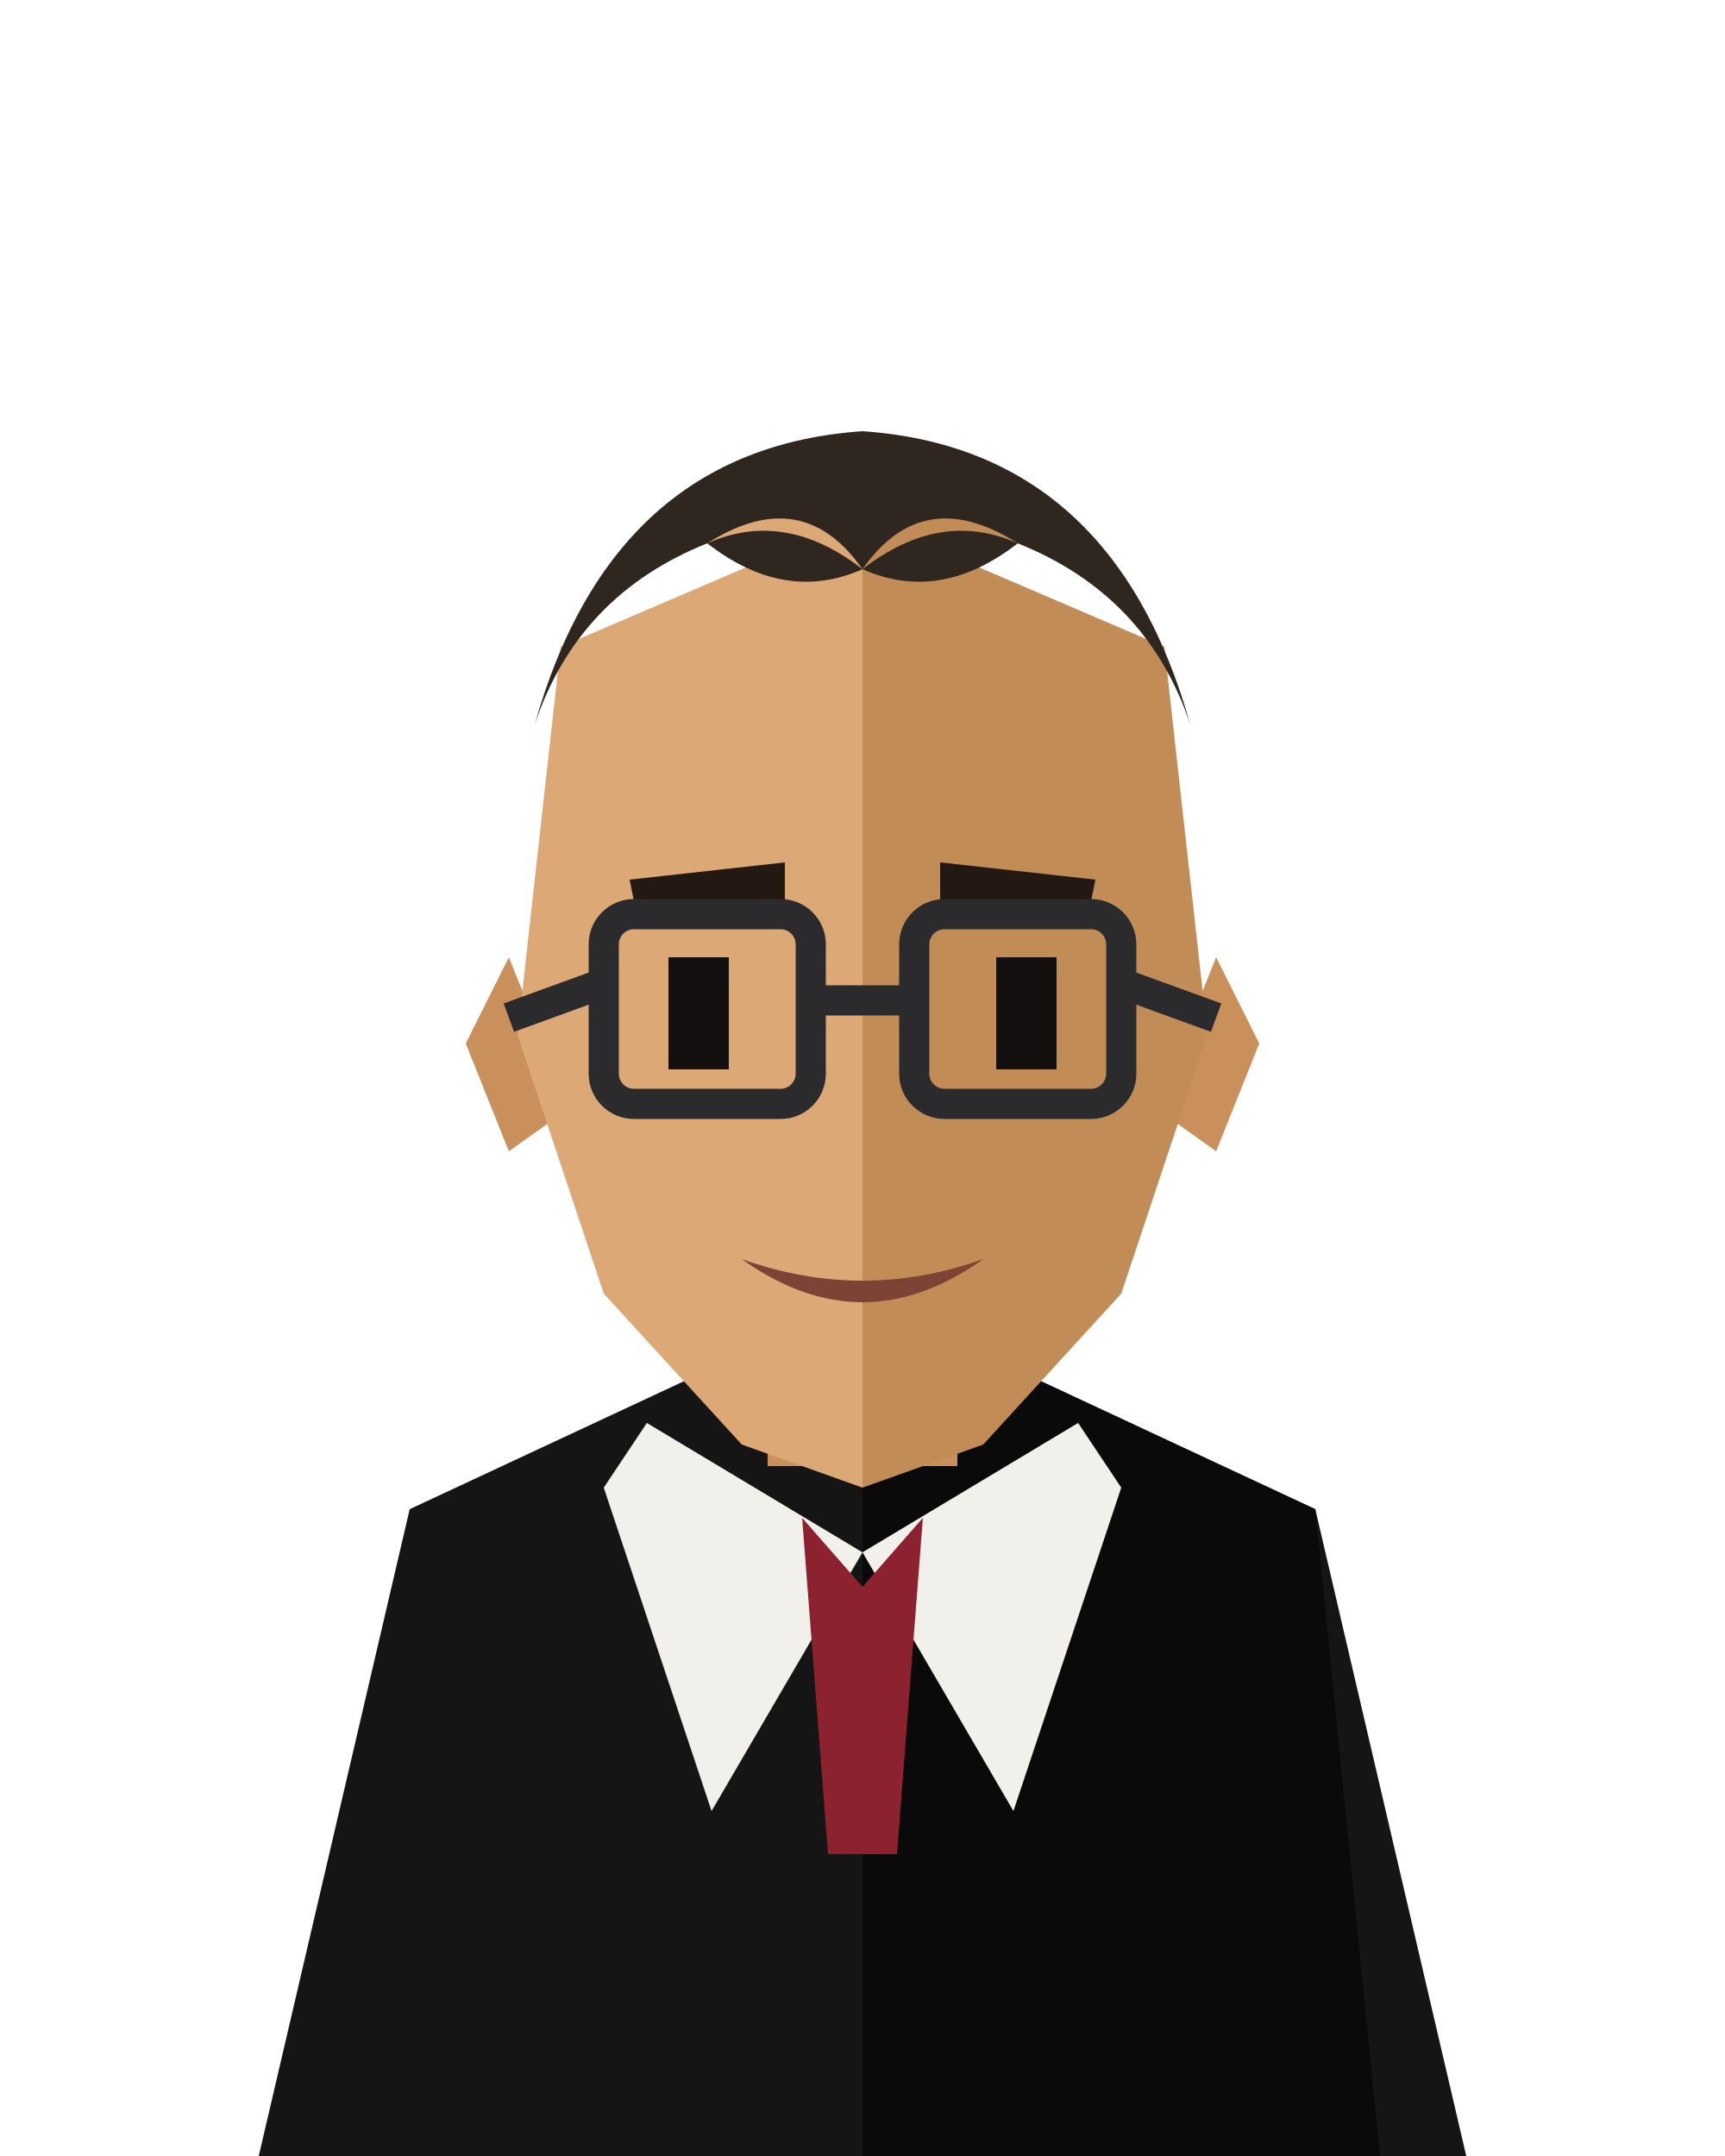
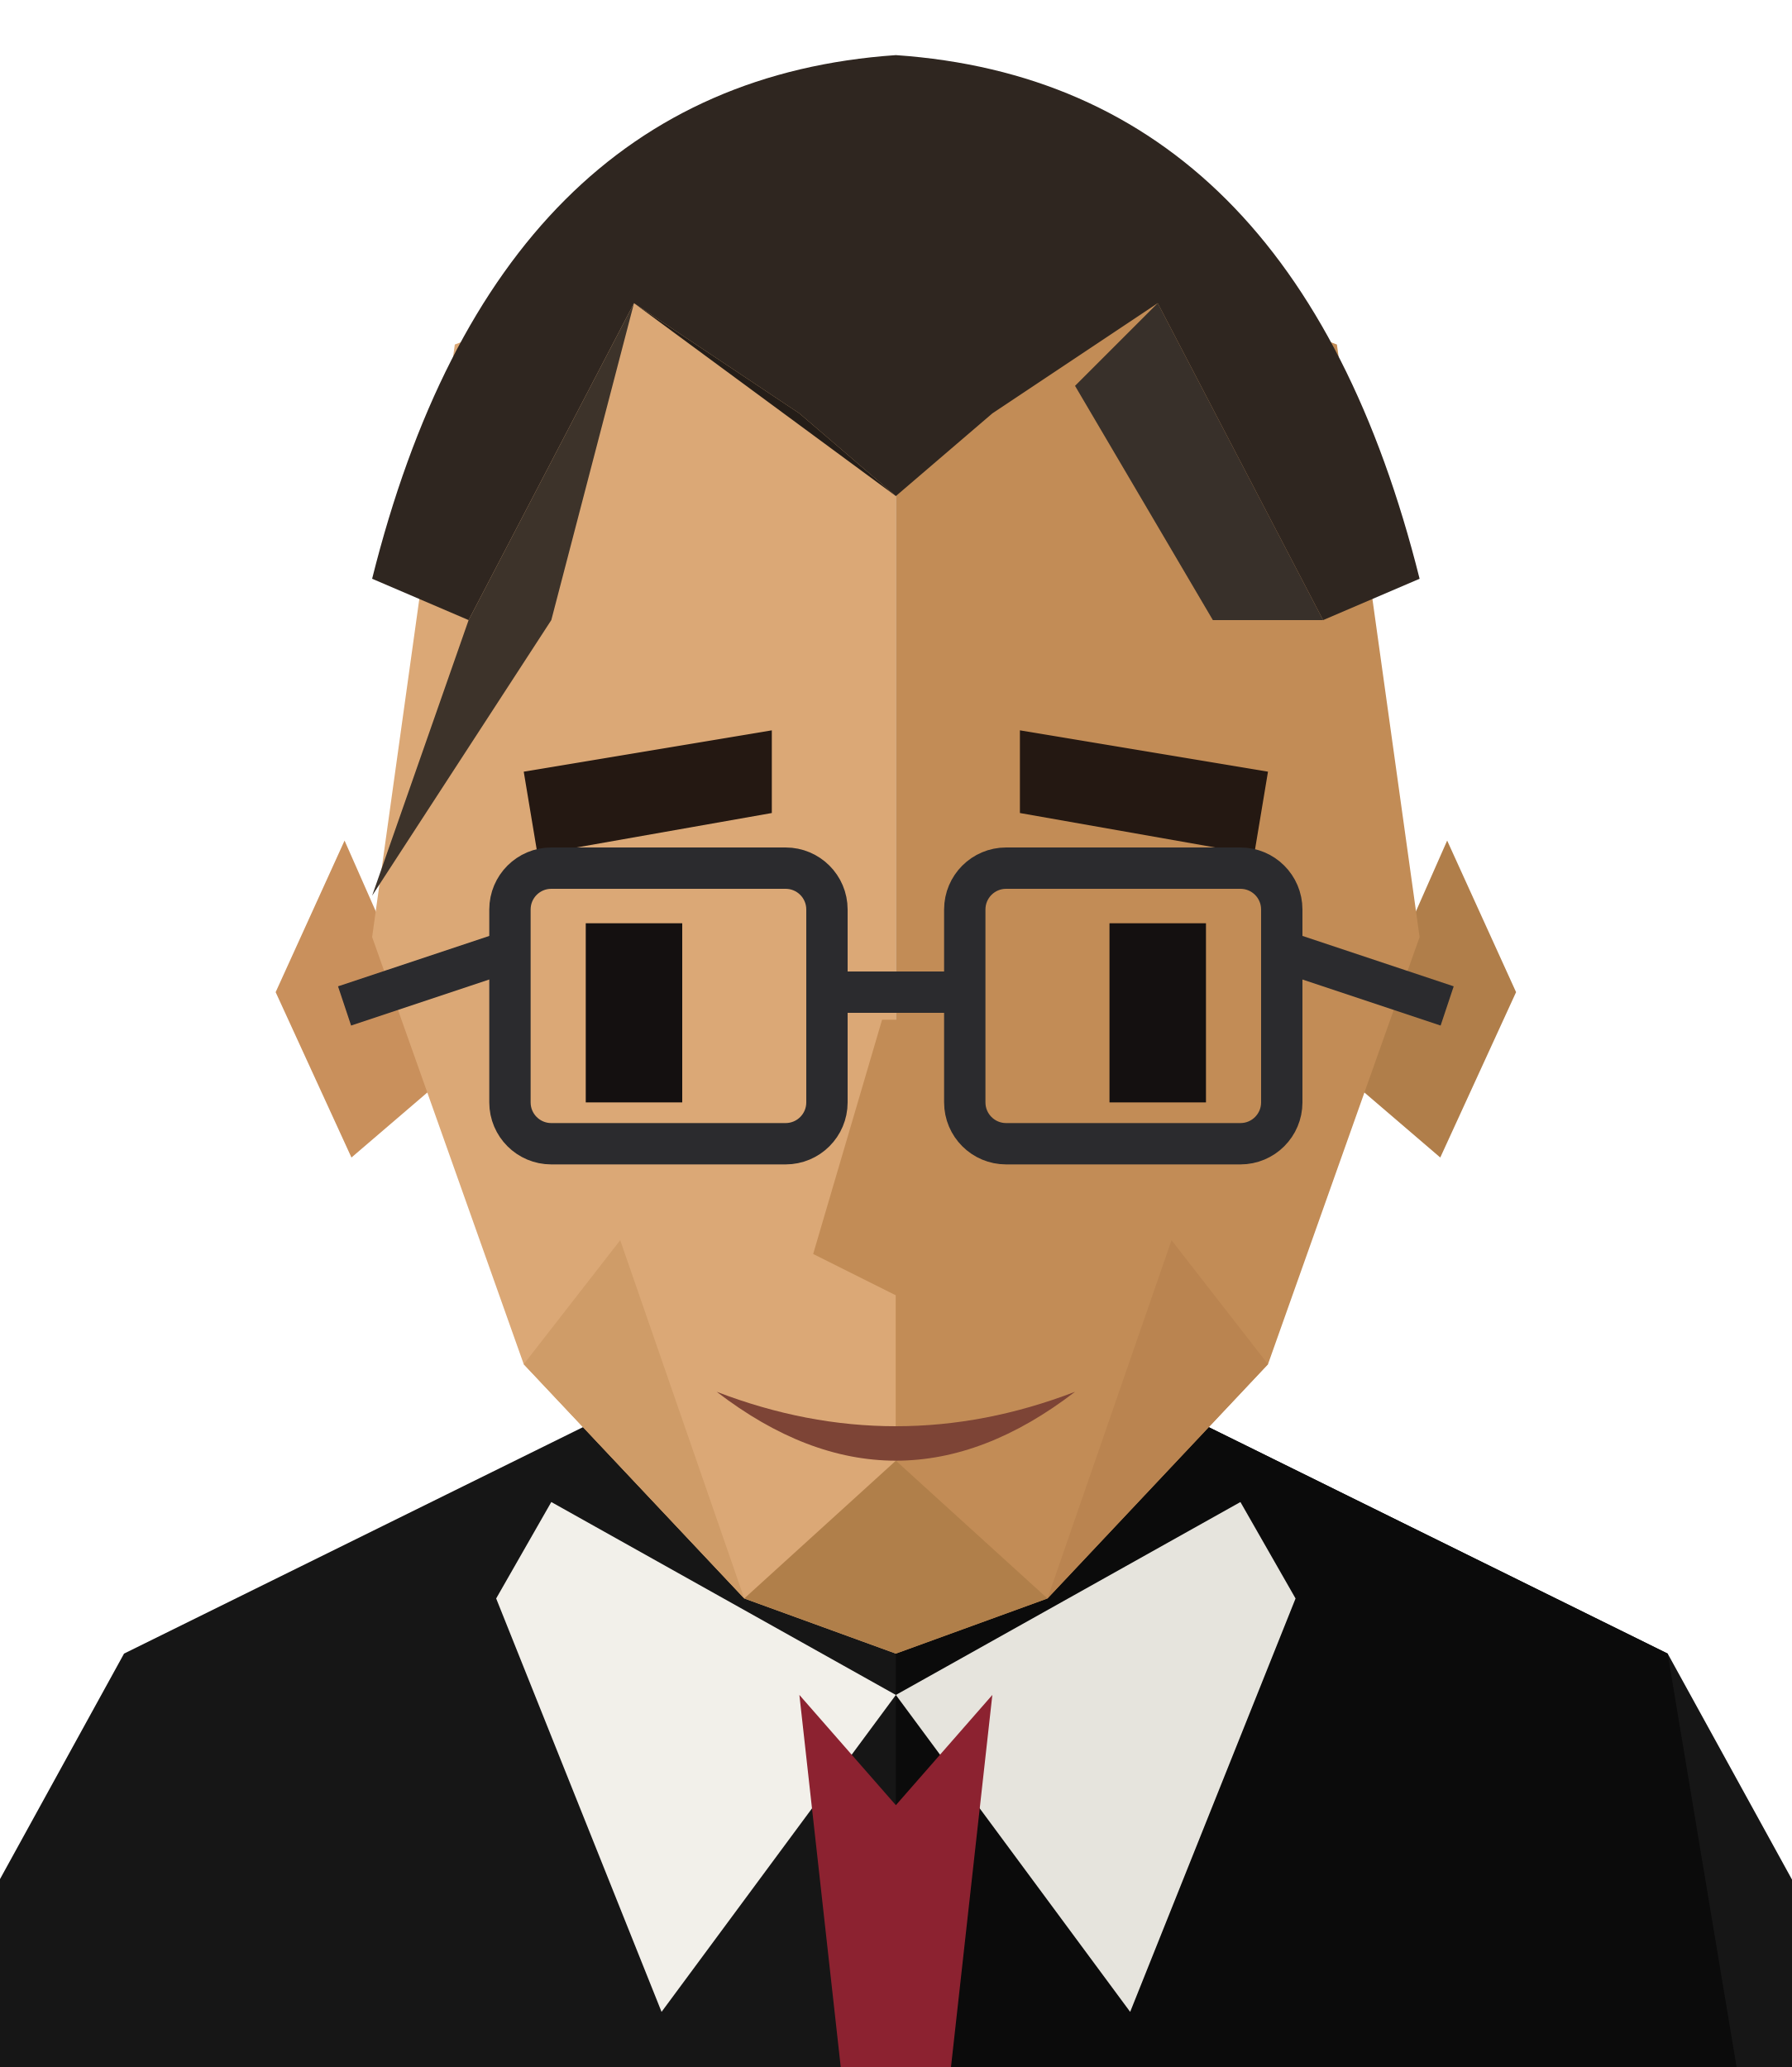
- <svg xmlns="http://www.w3.org/2000/svg" viewBox="0 0 400 500">
-   <path d="M60,500 L95,350 L170,315 L230,315 L305,350 L340,500 Z" fill="#151515" />
-   <path d="M200,500 L200,315 L230,315 L305,350 L320,500 Z" fill="#0a0a0a" />
-   <path d="M150,330 L200,360 L165,420 L140,345 Z" fill="#f2f0ea" />
-   <path d="M250,330 L200,360 L235,420 L260,345 Z" fill="#f2f0ea" />
-   <path d="M186,352 L200,368 L214,352 L208,430 L192,430 Z" fill="#8c2230" />
-   <rect x="178" y="270" width="44" height="70" fill="#c9905c" />
-   <path d="M118,222 L108,242 L118,267 L132,257 Z" fill="#c9905c" />
-   <path d="M282,222 L292,242 L282,267 L268,257 Z" fill="#c9905c" />
-   <path d="M200,120 L130,150 L120,240 L140,300 L172,335 L200,345 Z" fill="#dba876" />
-   <path d="M200,120 L270,150 L280,240 L260,300 L228,335 L200,345 Z" fill="#c28c56" />
-   <path d="M146,204 L182,200 L182,209 L148,214 Z" fill="#241812" />
-   <path d="M218,200 L254,204 L252,214 L218,209 Z" fill="#241812" />
-   <rect x="155" y="222" width="14" height="26" fill="#141010" />
-   <rect x="231" y="222" width="14" height="26" fill="#141010" />
-   <g fill="none" stroke="#2b2b2e" stroke-width="7">
-     <rect x="140" y="212" width="48" height="44" rx="7" />
-     <rect x="212" y="212" width="48" height="44" rx="7" />
-     <path d="M188,232 L212,232" />
-     <path d="M140,228 L118,236" />
-     <path d="M260,228 L282,236" />
+ <svg xmlns="http://www.w3.org/2000/svg" viewBox="70 60 260 300">
+   <path d="M55,360 L88,300 L165,262 L235,262 L312,300 L345,360 Z" fill="#161616" />
+   <path d="M200,360 L200,262 L235,262 L312,300 L322,360 Z" fill="#0b0b0b" />
+   <path d="M150,278 L200,306 L166,352 L142,292 Z" fill="#f2f0ea" />
+   <path d="M250,278 L200,306 L234,352 L258,292 Z" fill="#e6e4dd" />
+   <path d="M186,306 L200,322 L214,306 L208,360 L192,360 Z" fill="#8c2230" />
+   <path d="M180,225 h40 v52 l-20,14 l-20,-14 Z" fill="#c9905c" />
+   <path d="M120,182 L110,204 L121,228 L135,216 Z" fill="#c9905c" />
+   <path d="M280,182 L290,204 L279,228 L265,216 Z" fill="#b07e4a" />
+   <path d="M200,86 L136,110 L124,196 L146,258 L178,292 L200,300 Z" fill="#dba876" />
+   <path d="M200,86 L264,110 L276,196 L254,258 L222,292 L200,300 Z" fill="#c28c56" />
+   <path d="M200,300 L178,292 L200,272 L222,292 Z" fill="#b07f4a" />
+   <path d="M146,258 L178,292 L160,240 Z" fill="#cf9c68" />
+   <path d="M254,258 L222,292 L240,240 Z" fill="#ba8450" />
+   <path d="M146,172 L182,166 L182,178 L148,184 Z" fill="#241812" />
+   <path d="M218,166 L254,172 L252,184 L218,178 Z" fill="#241812" />
+   <rect x="155" y="194" width="14" height="26" fill="#141010" />
+   <rect x="231" y="194" width="14" height="26" fill="#141010" />
+   <g fill="none" stroke="#2b2b2e" stroke-width="6">
+     <rect x="144" y="186" width="46" height="40" rx="6" />
+     <rect x="210" y="186" width="46" height="40" rx="6" />
+     <path d="M190,204 L210,204" />
+     <path d="M144,198 L120,206" />
+     <path d="M256,198 L280,206" />
  </g>
-   <path d="M172,292 Q200,312 228,292 Q200,302 172,292 Z" fill="#7d4436" />
-   <path d="M124,168 Q142,104 200,100 Q258,104 276,168 Q266,138 236,126 Q218,140 200,132 Q182,140 164,126 Q134,138 124,168 Z" fill="#2f2620" />
-   <path d="M164,126 Q182,118 200,132 Q186,112 164,126 Z" fill="#dba876" />
-   <path d="M236,126 Q218,118 200,132 Q214,112 236,126 Z" fill="#c28c56" />
+   <path d="M198,208 L188,242 L200,248 L212,242 L202,208 Z" fill="#c28c56" />
+   <path d="M174,262 Q200,282 226,262 Q200,272 174,262 Z" fill="#7d4436" />
+   <path d="M124,144 Q142,72 200,68 Q258,72 276,144 L262,150 L238,104 L214,120 L200,132 L186,120 L162,104 L138,150 Z" fill="#2f2620" />
+   <path d="M138,150 L124,190 L150,150 L162,104 Z" fill="#3d332a" />
+   <path d="M162,104 L200,132 L186,120 Z" fill="#241d18" />
+   <path d="M238,104 L262,150 L246,150 L226,116 Z" fill="#38302a" />
</svg>
